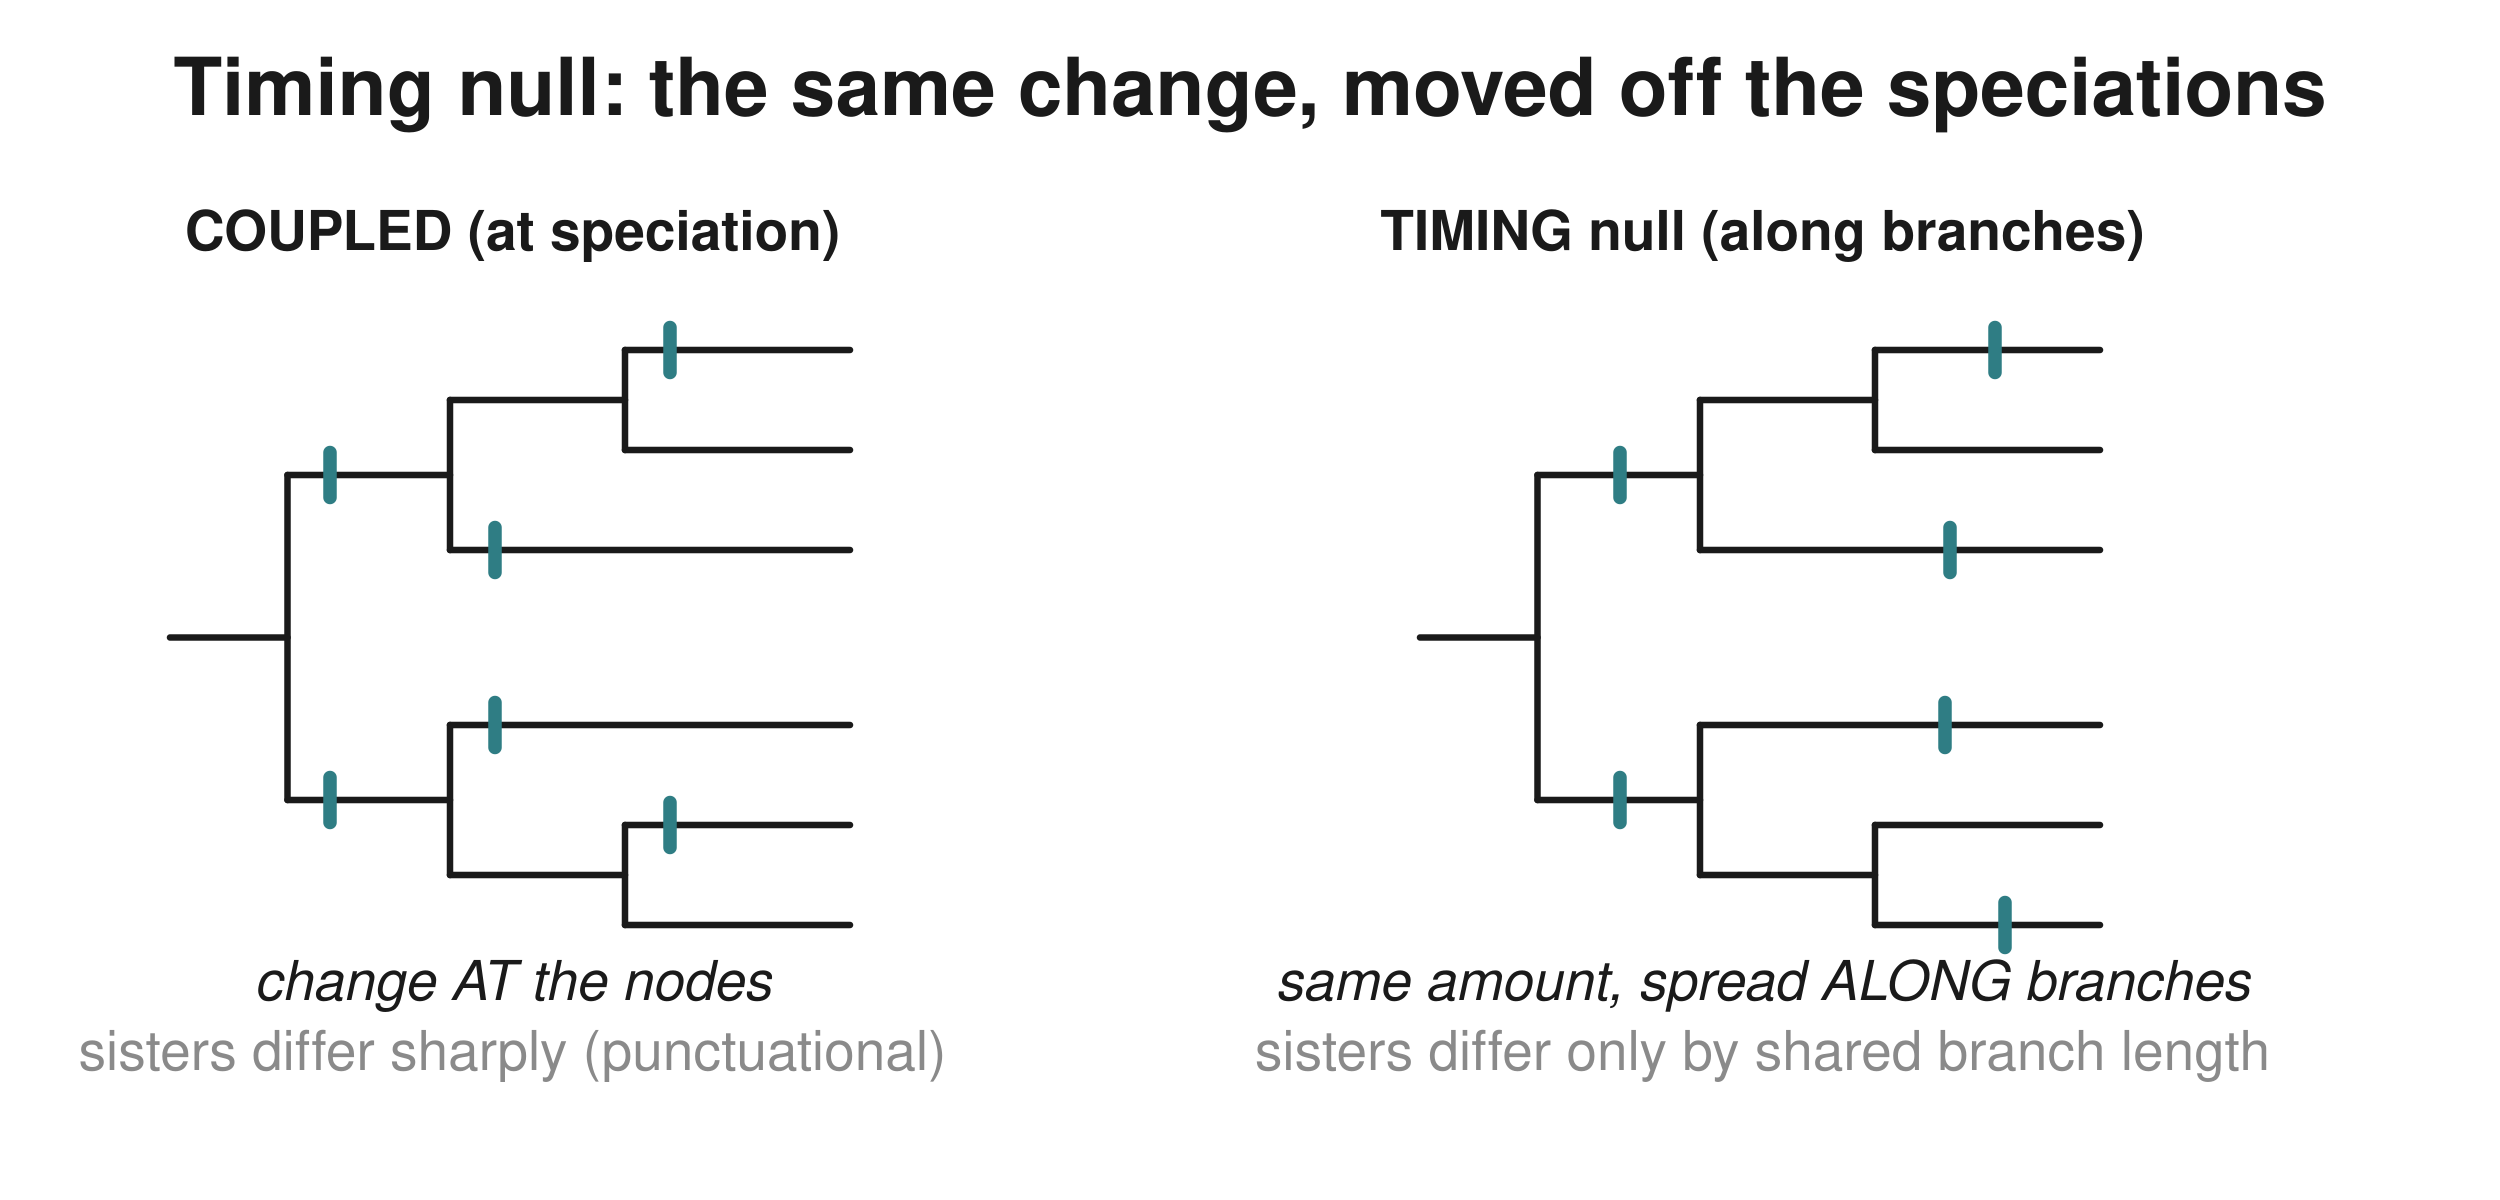
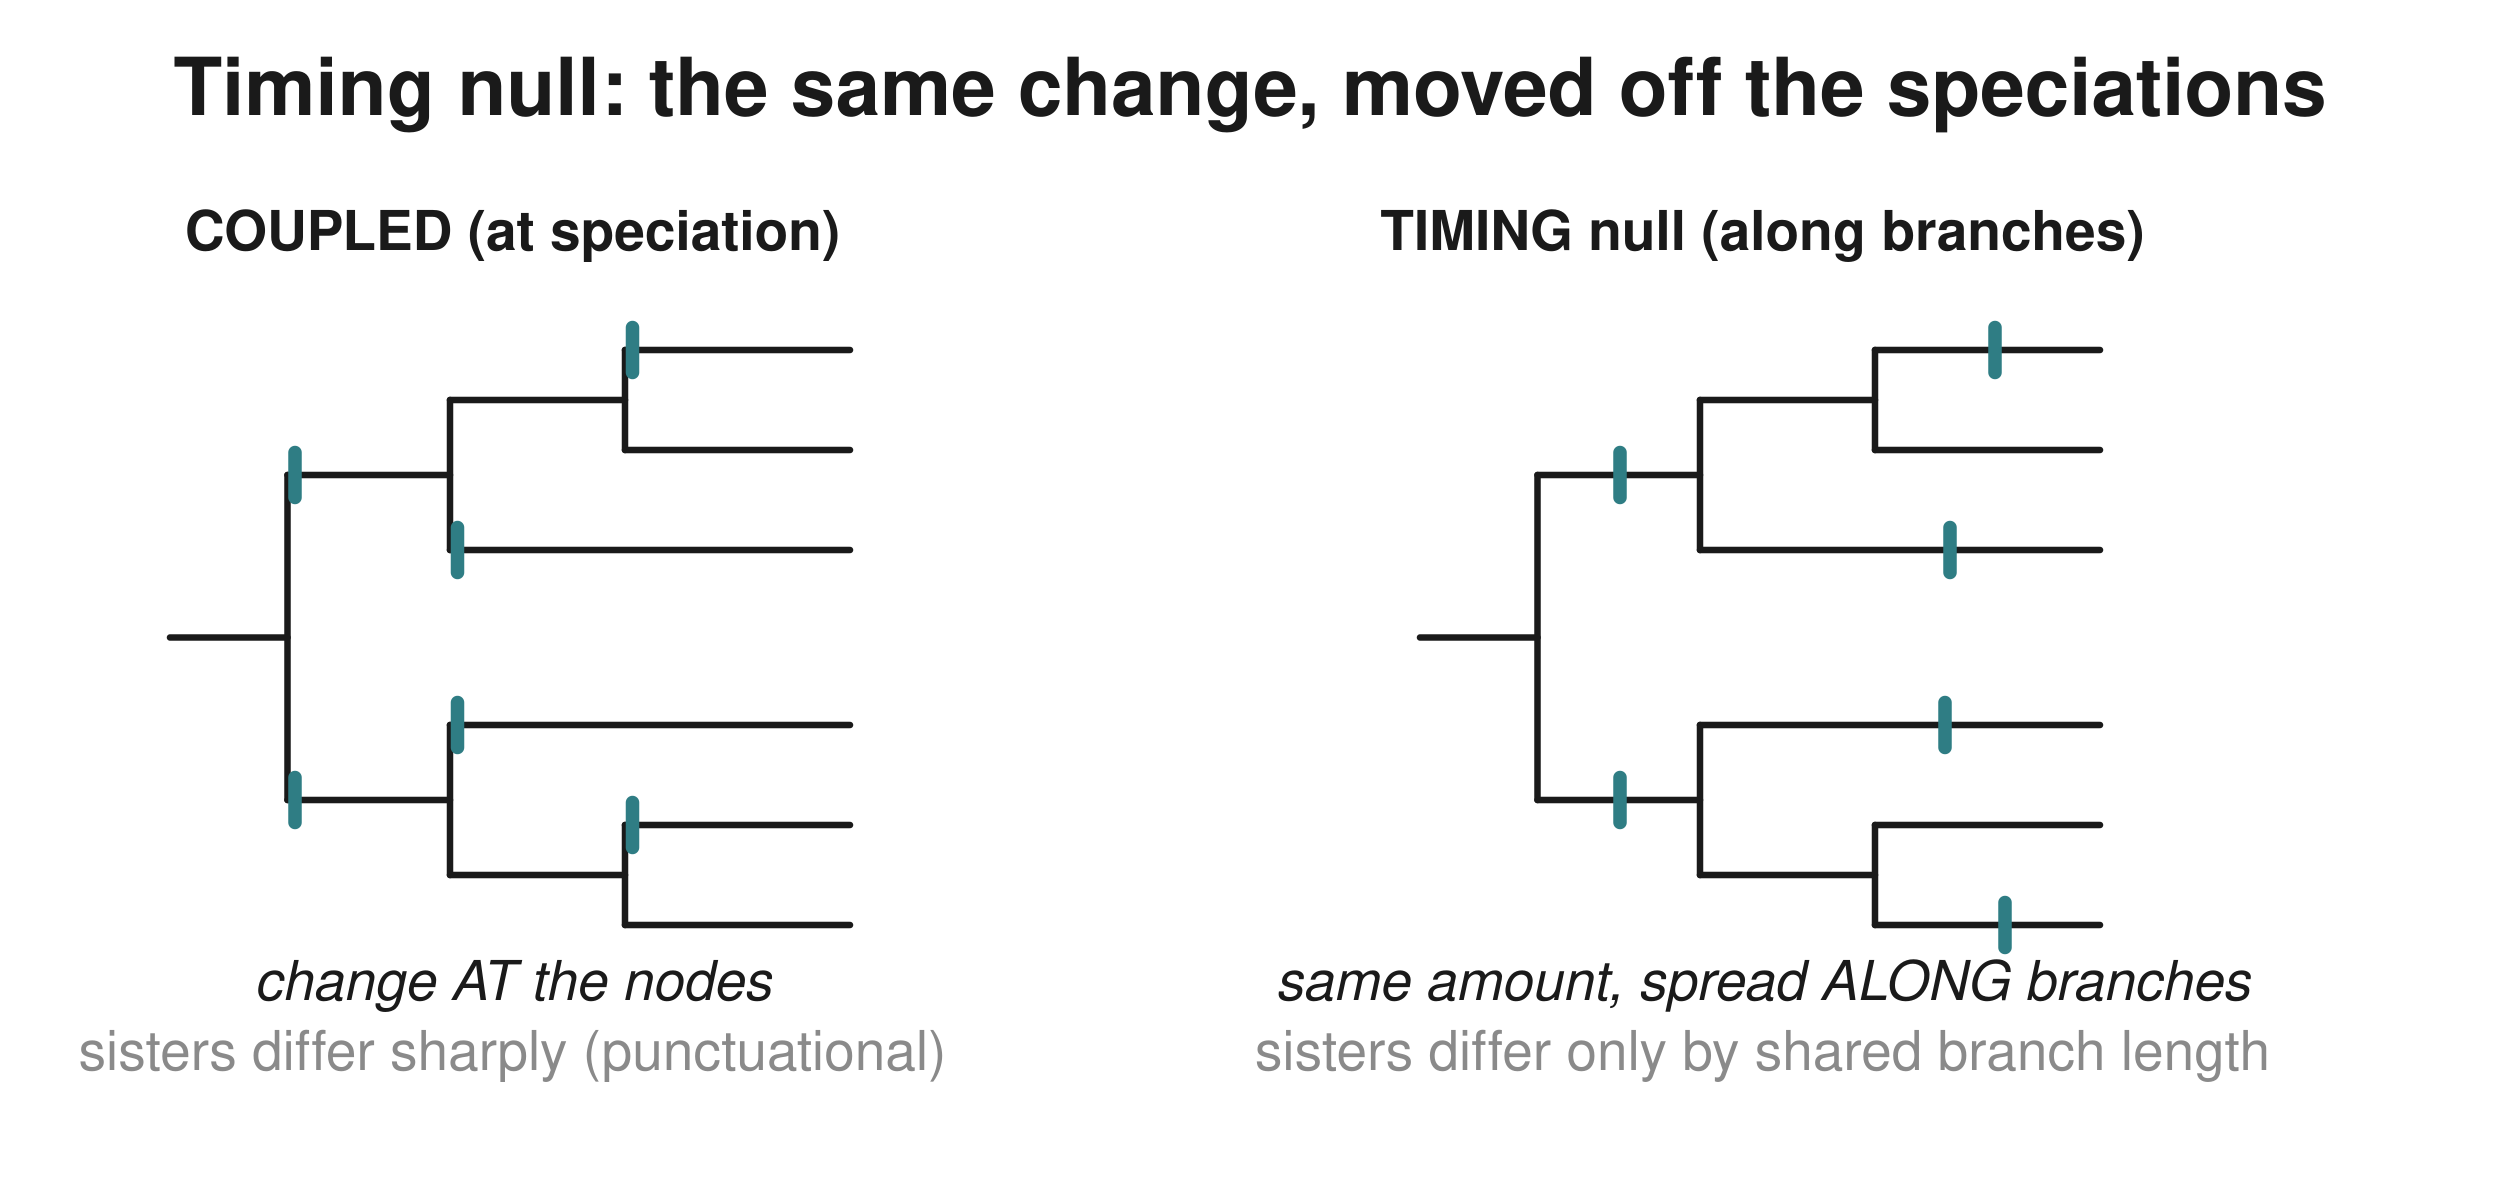
<svg xmlns="http://www.w3.org/2000/svg" width="1000" height="480" viewBox="0 0 1000 480">
  <defs>
</defs>
  <rect x="0" y="0" width="1000" height="480" fill="white" />
  <text x="500.0" y="46" font-size="32" font-family="Helvetica" text-anchor="middle" font-weight="bold" fill="#1a1a1a">Timing null: the same change, moved off the speciations</text>
  <text x="205" y="100" font-size="22" font-family="Helvetica" text-anchor="middle" fill="#1a1a1a" font-weight="bold">COUPLED (at speciation)</text>
  <path d="M68,255 L115,255" stroke="#1a1a1a" stroke-width="2.6" stroke-linecap="round" />
  <path d="M115,190 L115,320" stroke="#1a1a1a" stroke-width="2.6" stroke-linecap="round" />
  <path d="M115,190 L180,190" stroke="#1a1a1a" stroke-width="2.6" stroke-linecap="round" />
  <path d="M115,320 L180,320" stroke="#1a1a1a" stroke-width="2.6" stroke-linecap="round" />
  <path d="M180,160 L180,220" stroke="#1a1a1a" stroke-width="2.6" stroke-linecap="round" />
  <path d="M180,160 L250,160" stroke="#1a1a1a" stroke-width="2.6" stroke-linecap="round" />
  <path d="M180,220 L340,220" stroke="#1a1a1a" stroke-width="2.6" stroke-linecap="round" />
  <path d="M250,140 L250,180" stroke="#1a1a1a" stroke-width="2.6" stroke-linecap="round" />
  <path d="M250,140 L340,140" stroke="#1a1a1a" stroke-width="2.6" stroke-linecap="round" />
  <path d="M250,180 L340,180" stroke="#1a1a1a" stroke-width="2.6" stroke-linecap="round" />
  <path d="M180,290 L180,350" stroke="#1a1a1a" stroke-width="2.6" stroke-linecap="round" />
  <path d="M180,290 L340,290" stroke="#1a1a1a" stroke-width="2.6" stroke-linecap="round" />
  <path d="M180,350 L250,350" stroke="#1a1a1a" stroke-width="2.6" stroke-linecap="round" />
  <path d="M250,330 L250,370" stroke="#1a1a1a" stroke-width="2.6" stroke-linecap="round" />
  <path d="M250,330 L340,330" stroke="#1a1a1a" stroke-width="2.6" stroke-linecap="round" />
  <path d="M250,370 L340,370" stroke="#1a1a1a" stroke-width="2.6" stroke-linecap="round" />
-   <path d="M132,181 L132,199" stroke="#2f7d84" stroke-width="5.4" stroke-linecap="round" />
-   <path d="M132,311 L132,329" stroke="#2f7d84" stroke-width="5.4" stroke-linecap="round" />
-   <path d="M198,211 L198,229" stroke="#2f7d84" stroke-width="5.4" stroke-linecap="round" />
-   <path d="M268,131 L268,149" stroke="#2f7d84" stroke-width="5.4" stroke-linecap="round" />
-   <path d="M198,281 L198,299" stroke="#2f7d84" stroke-width="5.4" stroke-linecap="round" />
-   <path d="M268,321 L268,339" stroke="#2f7d84" stroke-width="5.4" stroke-linecap="round" />
+   <path d="M118,181 L118,199" stroke="#2f7d84" stroke-width="5.4" stroke-linecap="round" />
+   <path d="M118,311 L118,329" stroke="#2f7d84" stroke-width="5.4" stroke-linecap="round" />
+   <path d="M183,211 L183,229" stroke="#2f7d84" stroke-width="5.4" stroke-linecap="round" />
+   <path d="M253,131 L253,149" stroke="#2f7d84" stroke-width="5.4" stroke-linecap="round" />
+   <path d="M183,281 L183,299" stroke="#2f7d84" stroke-width="5.4" stroke-linecap="round" />
+   <path d="M253,321 L253,339" stroke="#2f7d84" stroke-width="5.4" stroke-linecap="round" />
  <text x="205" y="400" font-size="22" font-family="Helvetica" text-anchor="middle" fill="#1a1a1a" font-style="italic">change AT the nodes</text>
  <text x="205" y="428" font-size="22" font-family="Helvetica" text-anchor="middle" fill="#8a8a8a">sisters differ sharply (punctuational)</text>
  <text x="705" y="100" font-size="22" font-family="Helvetica" text-anchor="middle" fill="#1a1a1a" font-weight="bold">TIMING null (along branches)</text>
  <path d="M568,255 L615,255" stroke="#1a1a1a" stroke-width="2.6" stroke-linecap="round" />
  <path d="M615,190 L615,320" stroke="#1a1a1a" stroke-width="2.6" stroke-linecap="round" />
  <path d="M615,190 L680,190" stroke="#1a1a1a" stroke-width="2.6" stroke-linecap="round" />
  <path d="M615,320 L680,320" stroke="#1a1a1a" stroke-width="2.6" stroke-linecap="round" />
  <path d="M680,160 L680,220" stroke="#1a1a1a" stroke-width="2.6" stroke-linecap="round" />
  <path d="M680,160 L750,160" stroke="#1a1a1a" stroke-width="2.6" stroke-linecap="round" />
  <path d="M680,220 L840,220" stroke="#1a1a1a" stroke-width="2.6" stroke-linecap="round" />
  <path d="M750,140 L750,180" stroke="#1a1a1a" stroke-width="2.6" stroke-linecap="round" />
  <path d="M750,140 L840,140" stroke="#1a1a1a" stroke-width="2.6" stroke-linecap="round" />
  <path d="M750,180 L840,180" stroke="#1a1a1a" stroke-width="2.6" stroke-linecap="round" />
  <path d="M680,290 L680,350" stroke="#1a1a1a" stroke-width="2.6" stroke-linecap="round" />
  <path d="M680,290 L840,290" stroke="#1a1a1a" stroke-width="2.6" stroke-linecap="round" />
  <path d="M680,350 L750,350" stroke="#1a1a1a" stroke-width="2.6" stroke-linecap="round" />
  <path d="M750,330 L750,370" stroke="#1a1a1a" stroke-width="2.6" stroke-linecap="round" />
  <path d="M750,330 L840,330" stroke="#1a1a1a" stroke-width="2.6" stroke-linecap="round" />
  <path d="M750,370 L840,370" stroke="#1a1a1a" stroke-width="2.6" stroke-linecap="round" />
  <path d="M648,181 L648,199" stroke="#2f7d84" stroke-width="5.4" stroke-linecap="round" />
  <path d="M780,211 L780,229" stroke="#2f7d84" stroke-width="5.4" stroke-linecap="round" />
  <path d="M798,131 L798,149" stroke="#2f7d84" stroke-width="5.4" stroke-linecap="round" />
  <path d="M648,311 L648,329" stroke="#2f7d84" stroke-width="5.4" stroke-linecap="round" />
  <path d="M778,281 L778,299" stroke="#2f7d84" stroke-width="5.4" stroke-linecap="round" />
  <path d="M802,361 L802,379" stroke="#2f7d84" stroke-width="5.4" stroke-linecap="round" />
  <text x="705" y="400" font-size="22" font-family="Helvetica" text-anchor="middle" fill="#1a1a1a" font-style="italic">same amount, spread ALONG branches</text>
  <text x="705" y="428" font-size="22" font-family="Helvetica" text-anchor="middle" fill="#8a8a8a">sisters differ only by shared branch length</text>
</svg>
